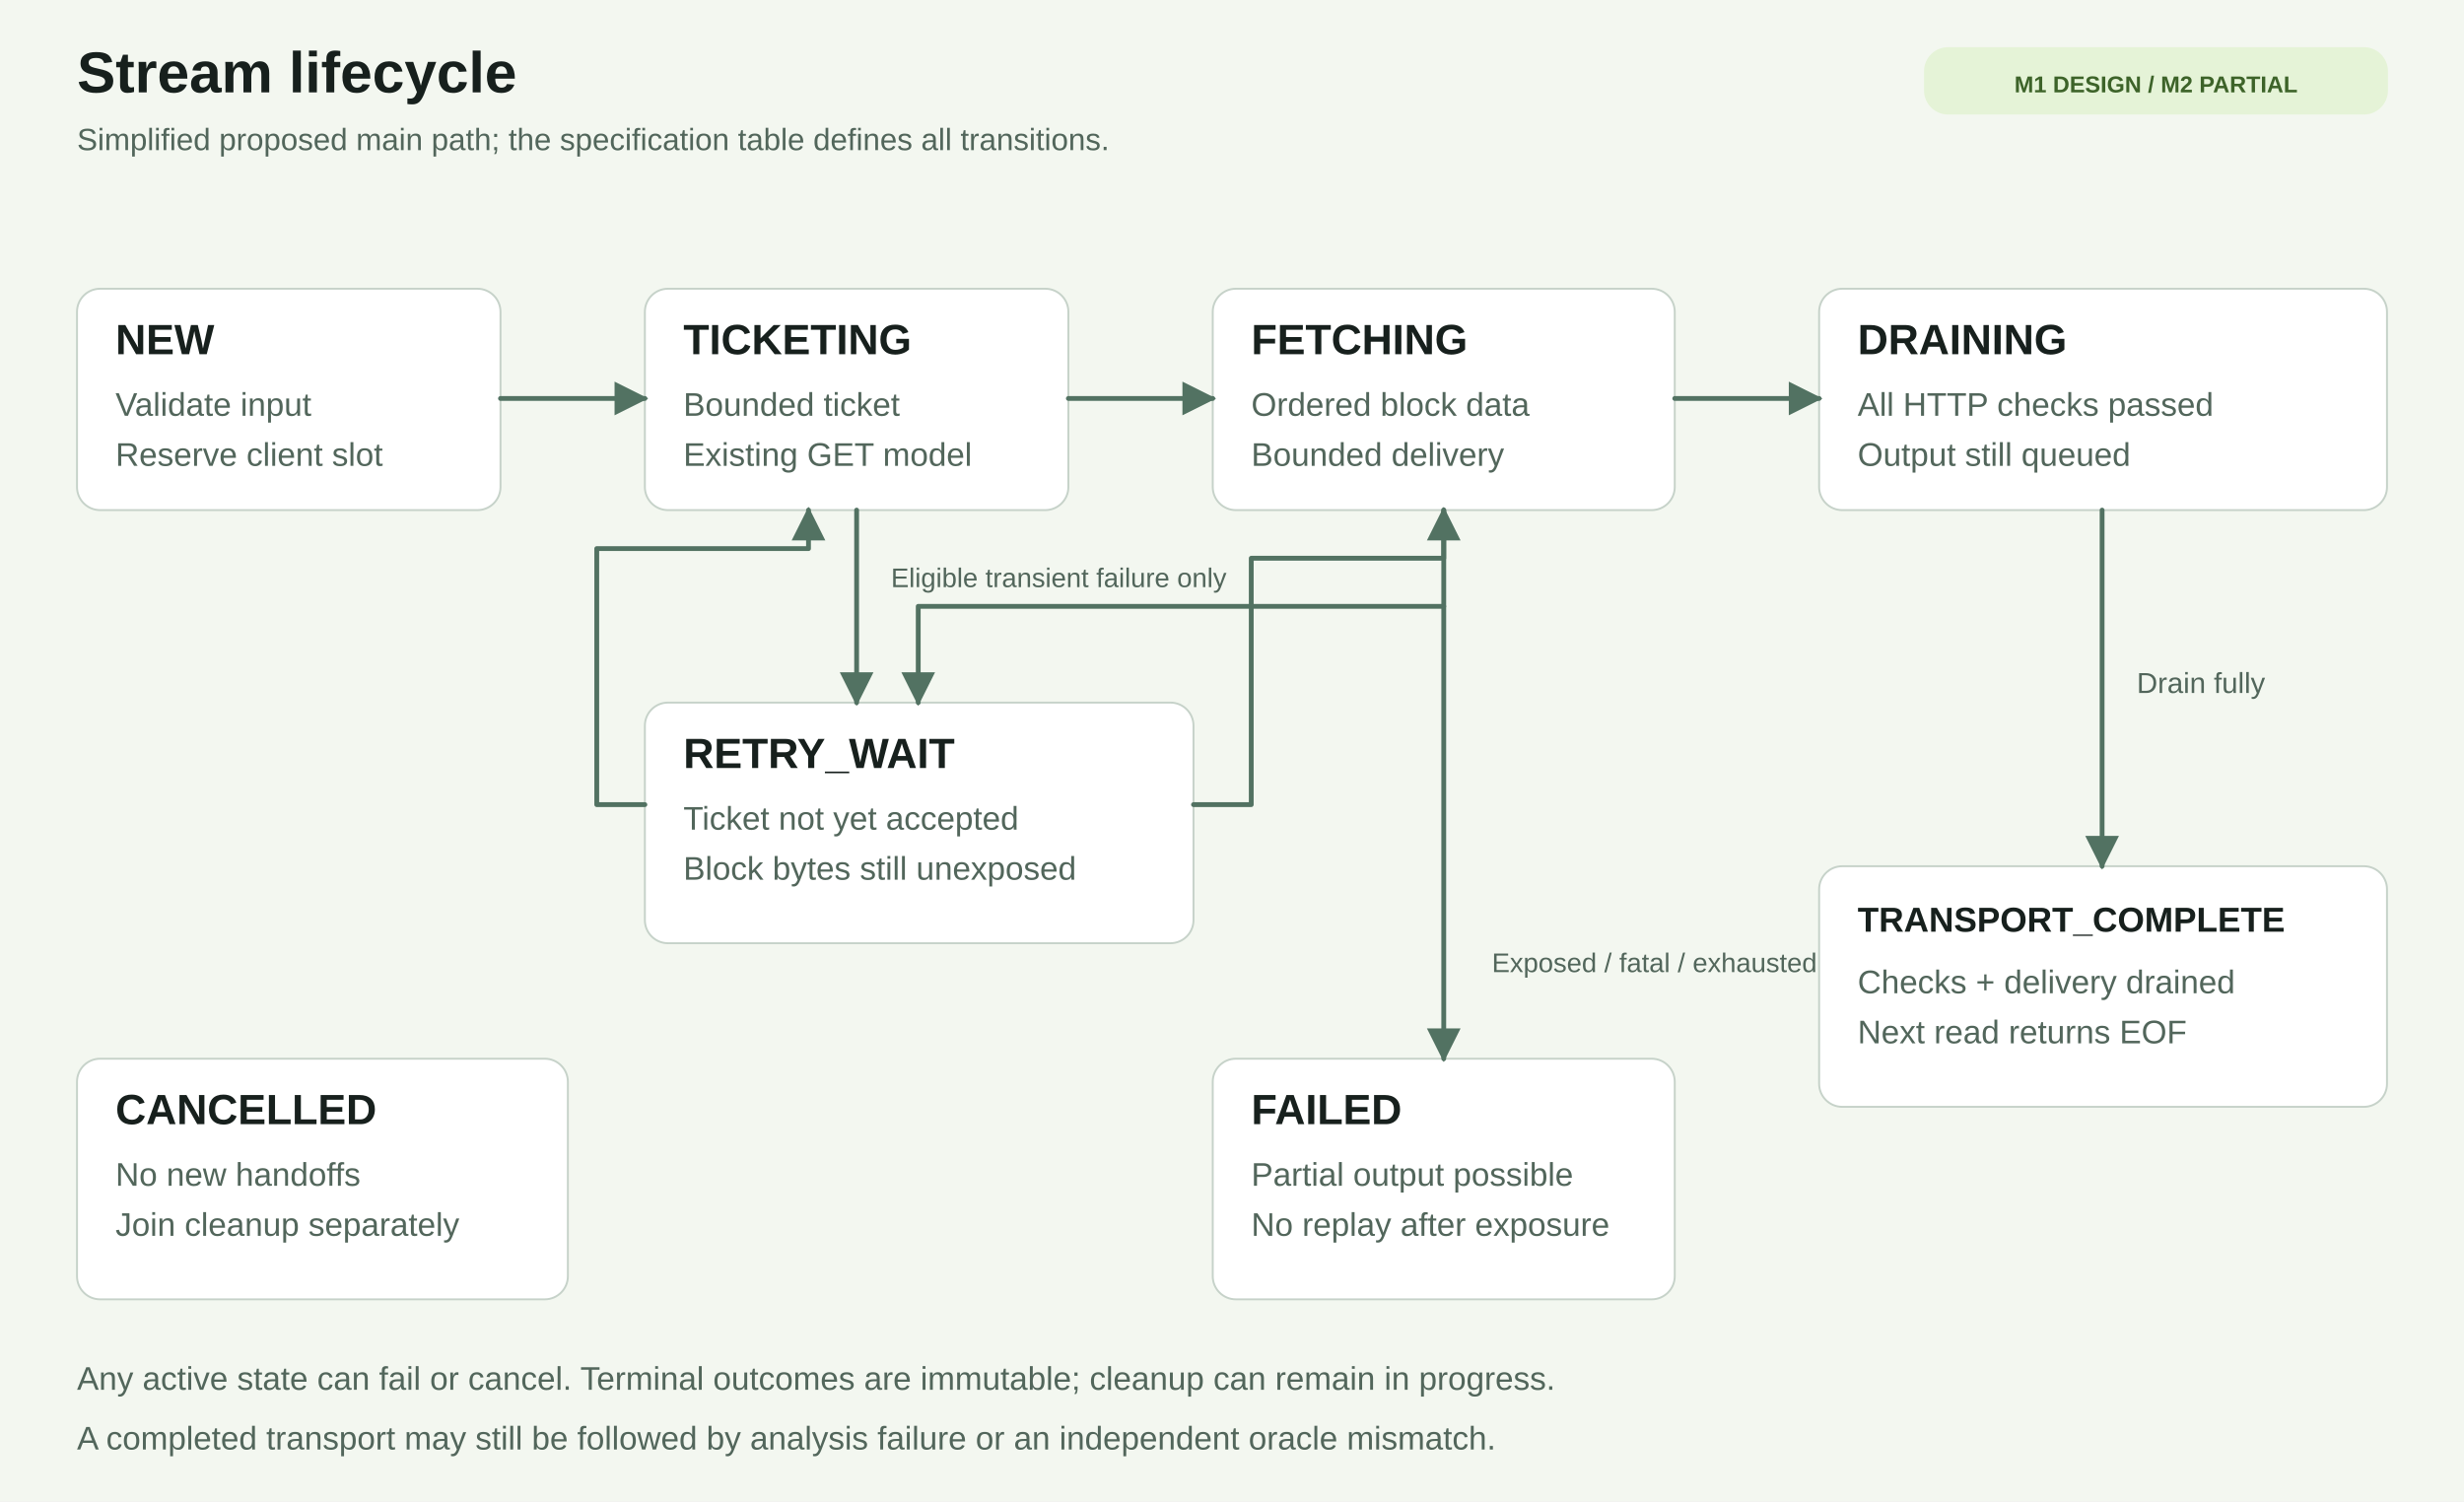
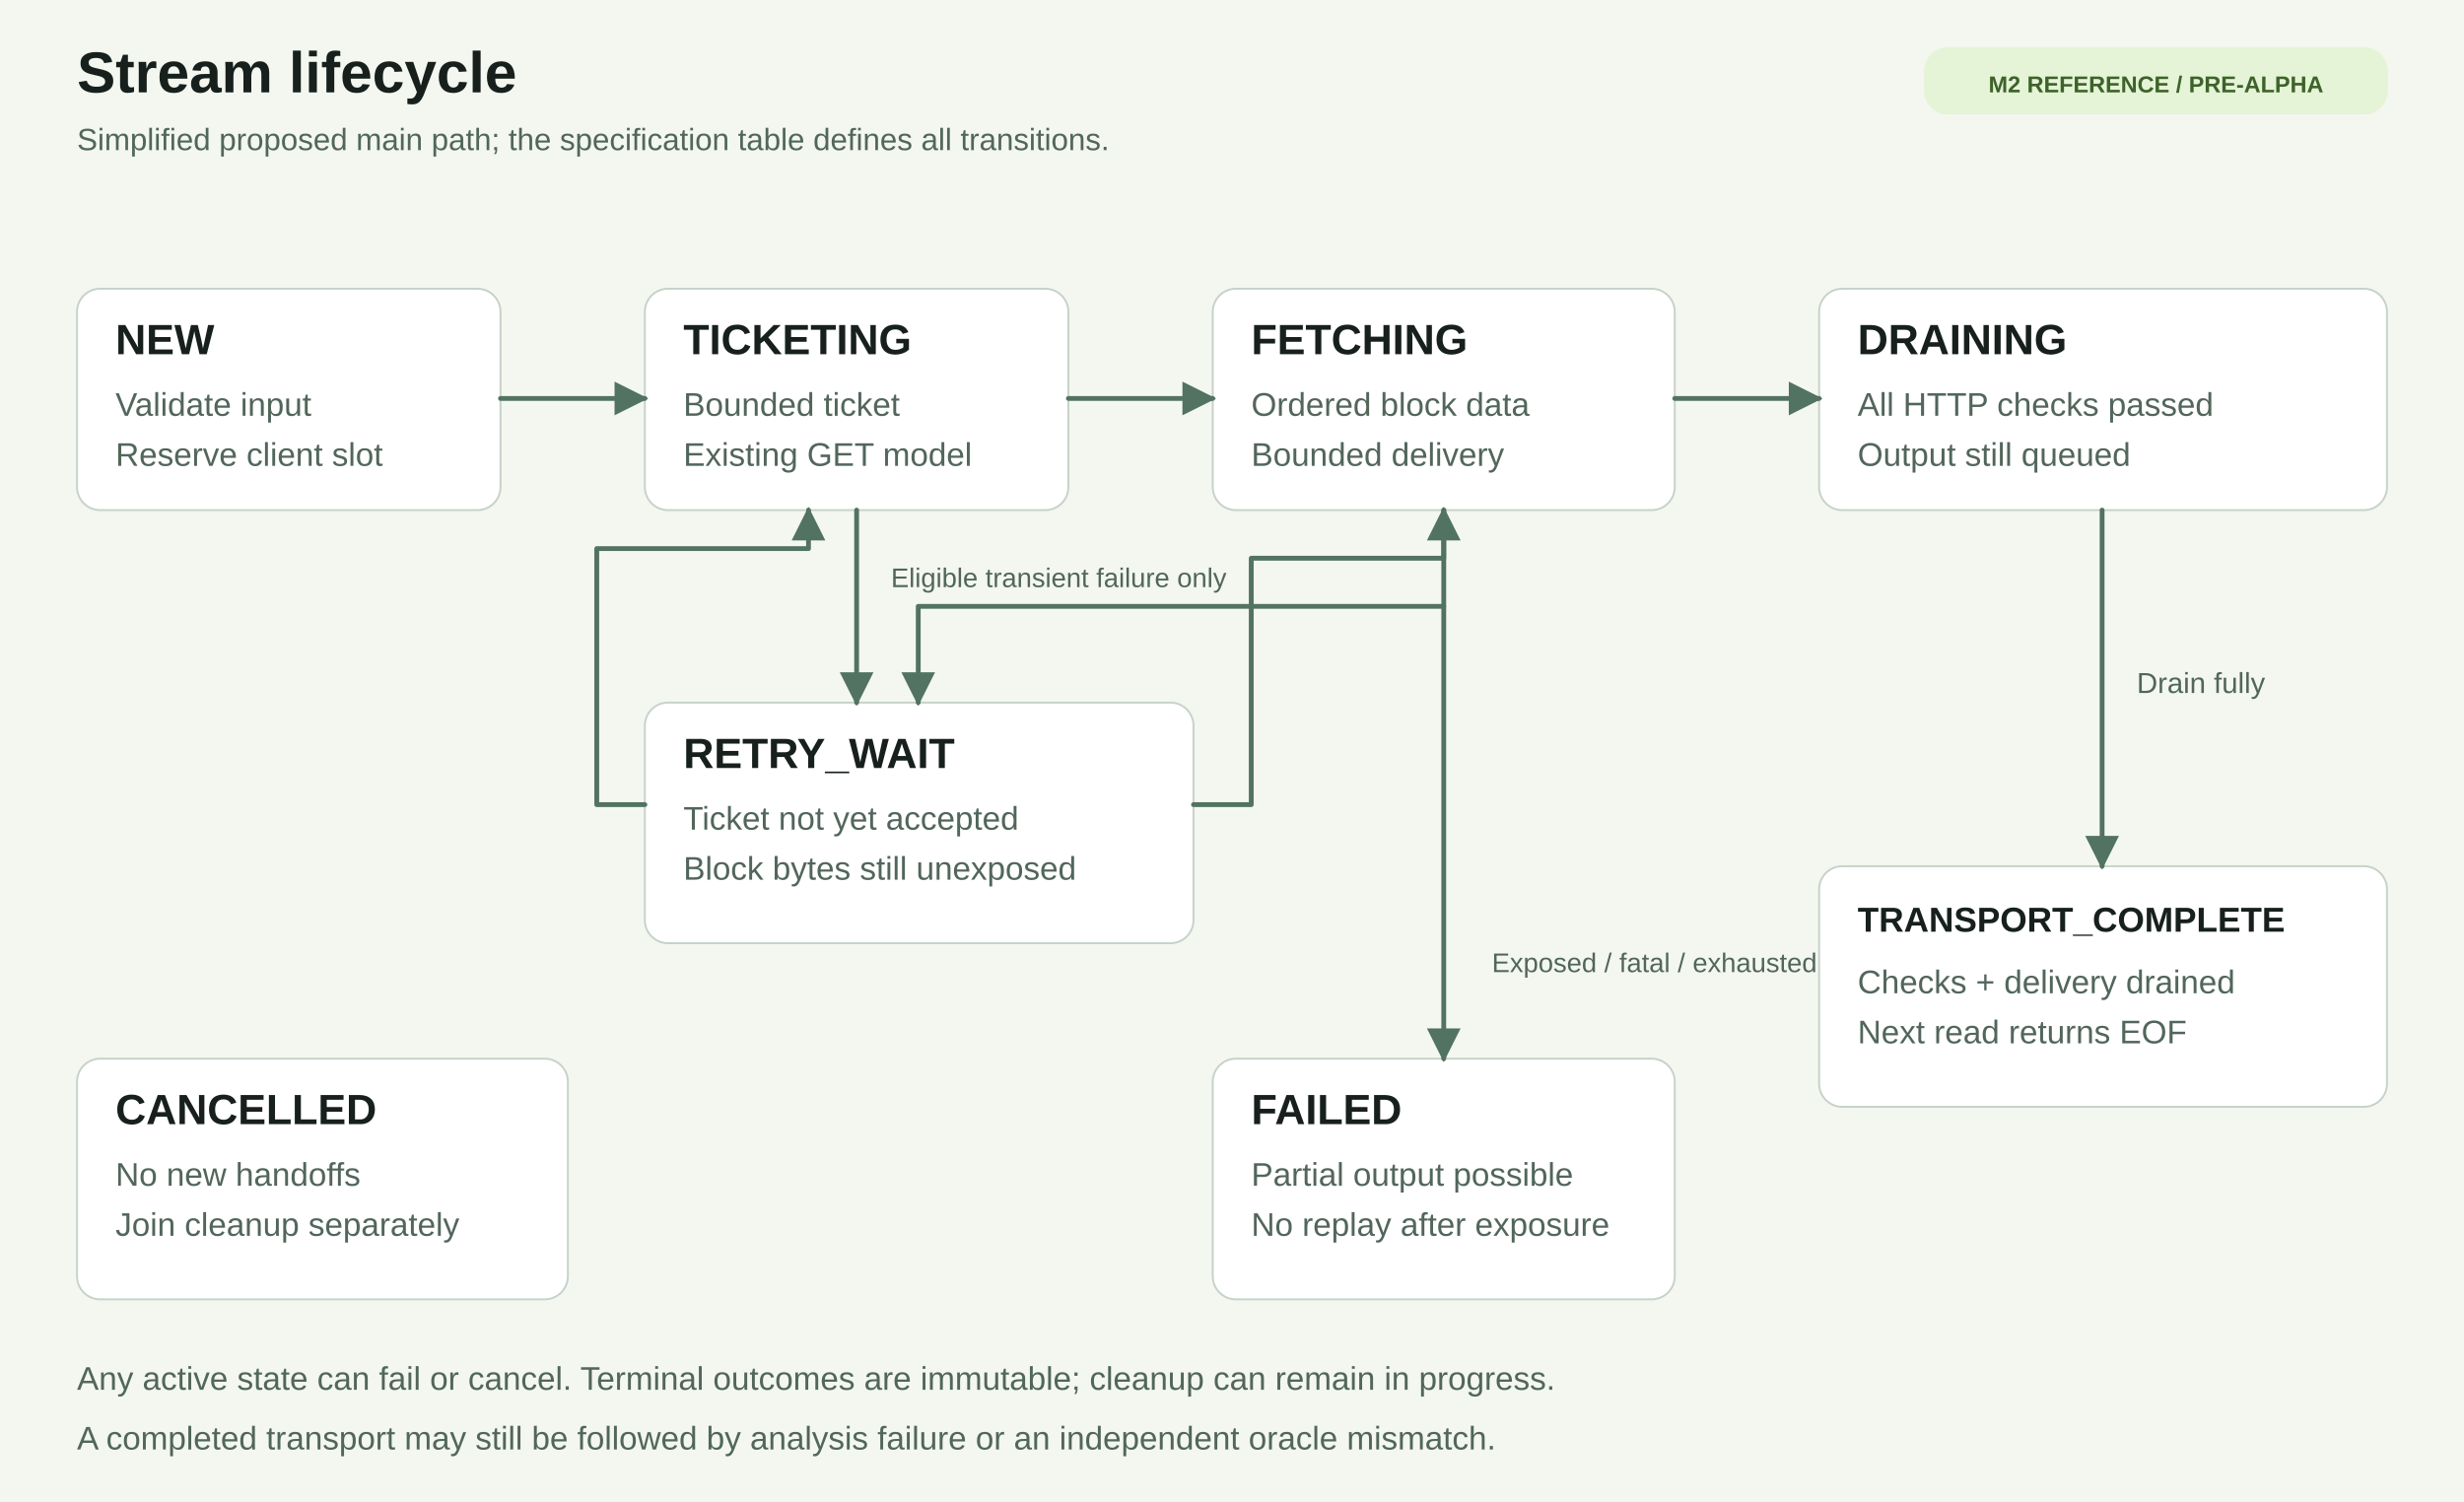
<svg xmlns="http://www.w3.org/2000/svg" width="1280" height="780" viewBox="0 0 1280 780" role="img" aria-labelledby="title desc">
  <style>text { font-family: Arial, Helvetica, sans-serif; } path { stroke-linecap: round; stroke-linejoin: round; }</style>
  <rect width="1280" height="780" fill="#f3f7f0" />
  <defs>
    <marker id="arrow" viewBox="0 0 10 10" refX="9" refY="5" markerWidth="7" markerHeight="7" orient="auto">
      <path d="M0 0 L10 5 L0 10 Z" fill="#527262" />
    </marker>
  </defs>
  <text x="40" y="48" font-size="30" fill="#17201d" font-weight="700" text-anchor="start">Stream lifecycle</text>
  <text x="40" y="78" font-size="16" fill="#52665b" font-weight="400" text-anchor="start">Simplified proposed main path; the specification table defines all transitions.</text>
  <rect x="1000" y="25" width="240" height="34" rx="12" fill="#e5f3d7" stroke="#e5f3d7" />
-   <text x="1120" y="48" font-size="12" fill="#3d6329" font-weight="700" text-anchor="middle">M1 DESIGN / M2 PARTIAL</text>
+   <text x="1120" y="48" font-size="12" fill="#3d6329" font-weight="700" text-anchor="middle">M2 REFERENCE / PRE-ALPHA</text>
  <rect x="40" y="150" width="220" height="115" rx="12" fill="#ffffff" stroke="#c6d2c9" />
  <text x="60" y="184" font-size="22" fill="#17201d" font-weight="700" text-anchor="start">NEW</text>
  <text x="60" y="216" font-size="17" fill="#52665b" font-weight="400" text-anchor="start">Validate input</text>
  <text x="60" y="242" font-size="17" fill="#52665b" font-weight="400" text-anchor="start">Reserve client slot</text>
  <rect x="335" y="150" width="220" height="115" rx="12" fill="#ffffff" stroke="#c6d2c9" />
  <text x="355" y="184" font-size="22" fill="#17201d" font-weight="700" text-anchor="start">TICKETING</text>
  <text x="355" y="216" font-size="17" fill="#52665b" font-weight="400" text-anchor="start">Bounded ticket</text>
  <text x="355" y="242" font-size="17" fill="#52665b" font-weight="400" text-anchor="start">Existing GET model</text>
  <rect x="630" y="150" width="240" height="115" rx="12" fill="#ffffff" stroke="#c6d2c9" />
  <text x="650" y="184" font-size="22" fill="#17201d" font-weight="700" text-anchor="start">FETCHING</text>
  <text x="650" y="216" font-size="17" fill="#52665b" font-weight="400" text-anchor="start">Ordered block data</text>
  <text x="650" y="242" font-size="17" fill="#52665b" font-weight="400" text-anchor="start">Bounded delivery</text>
  <rect x="945" y="150" width="295" height="115" rx="12" fill="#ffffff" stroke="#c6d2c9" />
  <text x="965" y="184" font-size="22" fill="#17201d" font-weight="700" text-anchor="start">DRAINING</text>
  <text x="965" y="216" font-size="17" fill="#52665b" font-weight="400" text-anchor="start">All HTTP checks passed</text>
  <text x="965" y="242" font-size="17" fill="#52665b" font-weight="400" text-anchor="start">Output still queued</text>
  <path d="M260 207 L335 207" fill="none" stroke="#527262" stroke-width="2.5" marker-end="url(#arrow)" />
  <path d="M555 207 L630 207" fill="none" stroke="#527262" stroke-width="2.5" marker-end="url(#arrow)" />
  <path d="M870 207 L945 207" fill="none" stroke="#527262" stroke-width="2.5" marker-end="url(#arrow)" />
  <rect x="335" y="365" width="285" height="125" rx="12" fill="#ffffff" stroke="#c6d2c9" />
  <text x="355" y="399" font-size="22" fill="#17201d" font-weight="700" text-anchor="start">RETRY_WAIT</text>
  <text x="355" y="431" font-size="17" fill="#52665b" font-weight="400" text-anchor="start">Ticket not yet accepted</text>
  <text x="355" y="457" font-size="17" fill="#52665b" font-weight="400" text-anchor="start">Block bytes still unexposed</text>
  <rect x="945" y="450" width="295" height="125" rx="12" fill="#ffffff" stroke="#c6d2c9" />
  <text x="965" y="484" font-size="18" fill="#17201d" font-weight="700" text-anchor="start">TRANSPORT_COMPLETE</text>
  <text x="965" y="516" font-size="17" fill="#52665b" font-weight="400" text-anchor="start">Checks + delivery drained</text>
  <text x="965" y="542" font-size="17" fill="#52665b" font-weight="400" text-anchor="start">Next read returns EOF</text>
  <rect x="630" y="550" width="240" height="125" rx="12" fill="#ffffff" stroke="#c6d2c9" />
  <text x="650" y="584" font-size="22" fill="#17201d" font-weight="700" text-anchor="start">FAILED</text>
  <text x="650" y="616" font-size="17" fill="#52665b" font-weight="400" text-anchor="start">Partial output possible</text>
  <text x="650" y="642" font-size="17" fill="#52665b" font-weight="400" text-anchor="start">No replay after exposure</text>
  <rect x="40" y="550" width="255" height="125" rx="12" fill="#ffffff" stroke="#c6d2c9" />
  <text x="60" y="584" font-size="22" fill="#17201d" font-weight="700" text-anchor="start">CANCELLED</text>
  <text x="60" y="616" font-size="17" fill="#52665b" font-weight="400" text-anchor="start">No new handoffs</text>
  <text x="60" y="642" font-size="17" fill="#52665b" font-weight="400" text-anchor="start">Join cleanup separately</text>
  <path d="M750 265 V315 H477 V365" fill="none" stroke="#527262" stroke-width="2.5" marker-end="url(#arrow)" />
  <path d="M445 265 V365" fill="none" stroke="#527262" stroke-width="2.5" marker-end="url(#arrow)" />
  <path d="M335 418 H310 V285 H420 V265" fill="none" stroke="#527262" stroke-width="2.5" marker-end="url(#arrow)" />
  <text x="550" y="305" font-size="14" fill="#52665b" font-weight="400" text-anchor="middle">Eligible transient failure only</text>
  <path d="M620 418 H650 V290 H750 V265" fill="none" stroke="#527262" stroke-width="2.5" marker-end="url(#arrow)" />
  <path d="M1092 265 V450" fill="none" stroke="#527262" stroke-width="2.5" marker-end="url(#arrow)" />
  <text x="1110" y="360" font-size="15" fill="#52665b" font-weight="400" text-anchor="start">Drain fully</text>
  <path d="M750 315 V550" fill="none" stroke="#527262" stroke-width="2.5" marker-end="url(#arrow)" />
  <text x="775" y="505" font-size="14" fill="#52665b" font-weight="400" text-anchor="start">Exposed / fatal / exhausted</text>
  <text x="40" y="722" font-size="17" fill="#52665b" font-weight="400" text-anchor="start">Any active state can fail or cancel. Terminal outcomes are immutable; cleanup can remain in progress.</text>
  <text x="40" y="753" font-size="17" fill="#52665b" font-weight="400" text-anchor="start">A completed transport may still be followed by analysis failure or an independent oracle mismatch.</text>
</svg>
